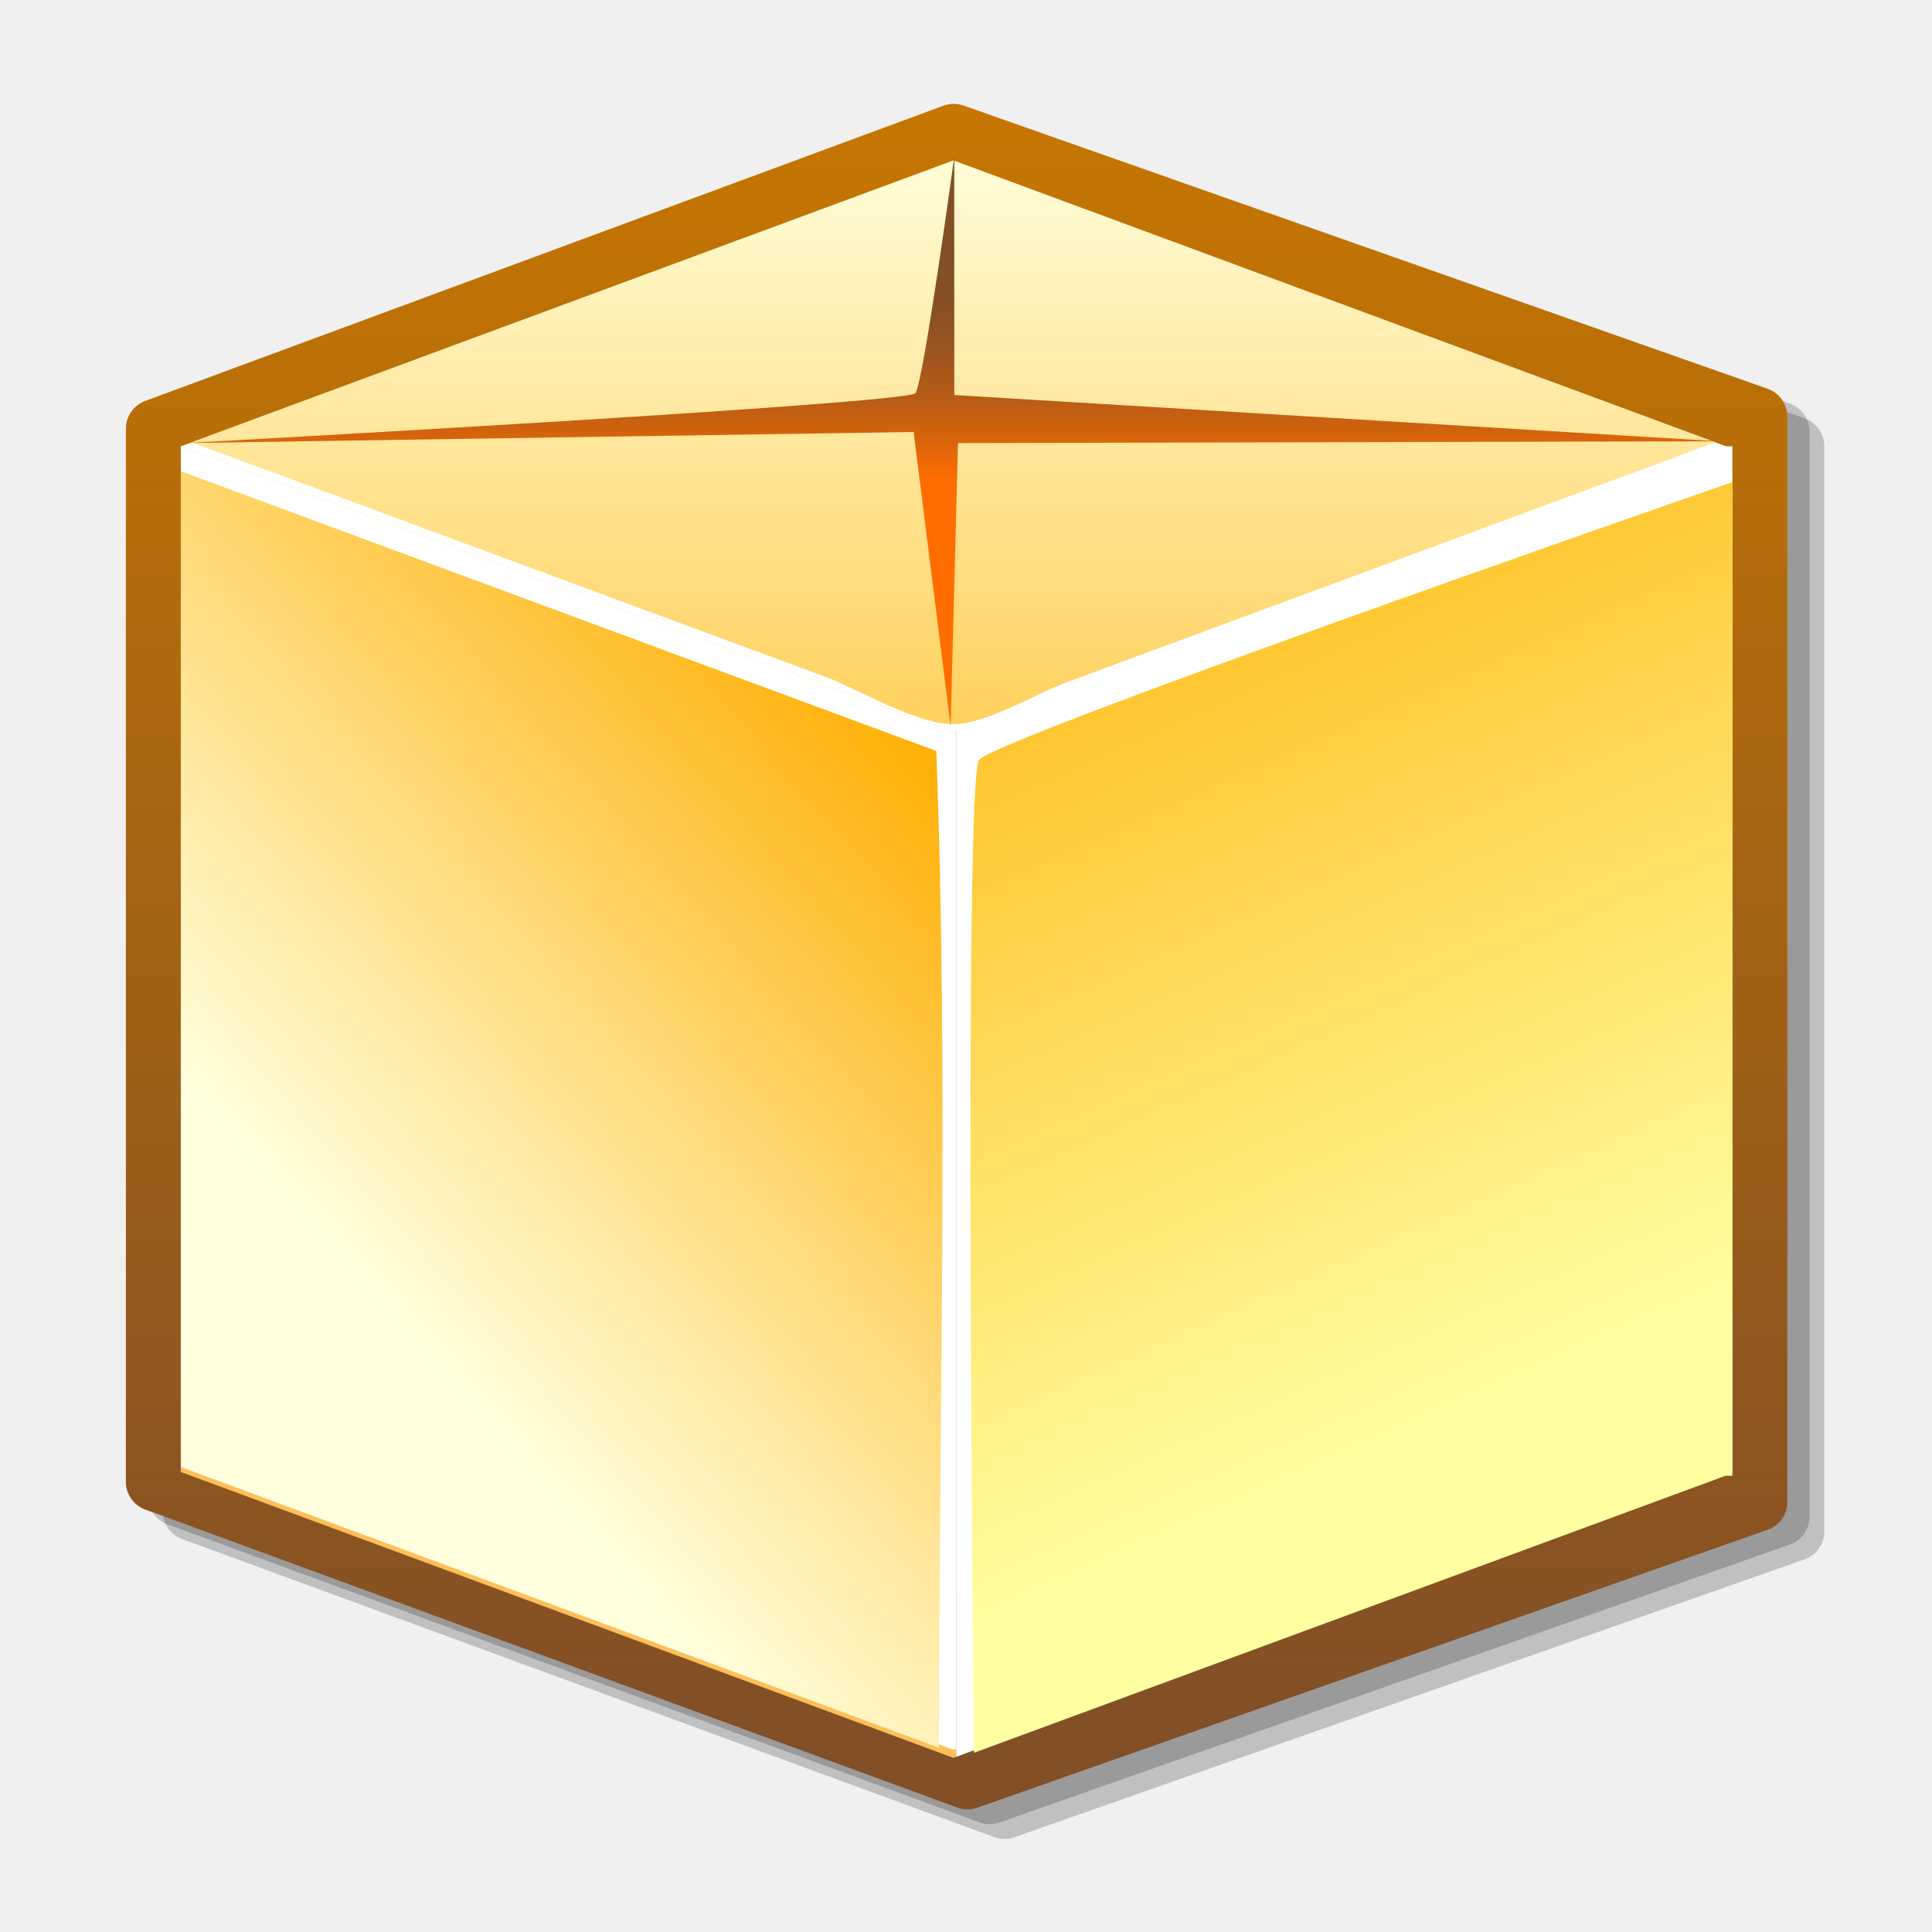
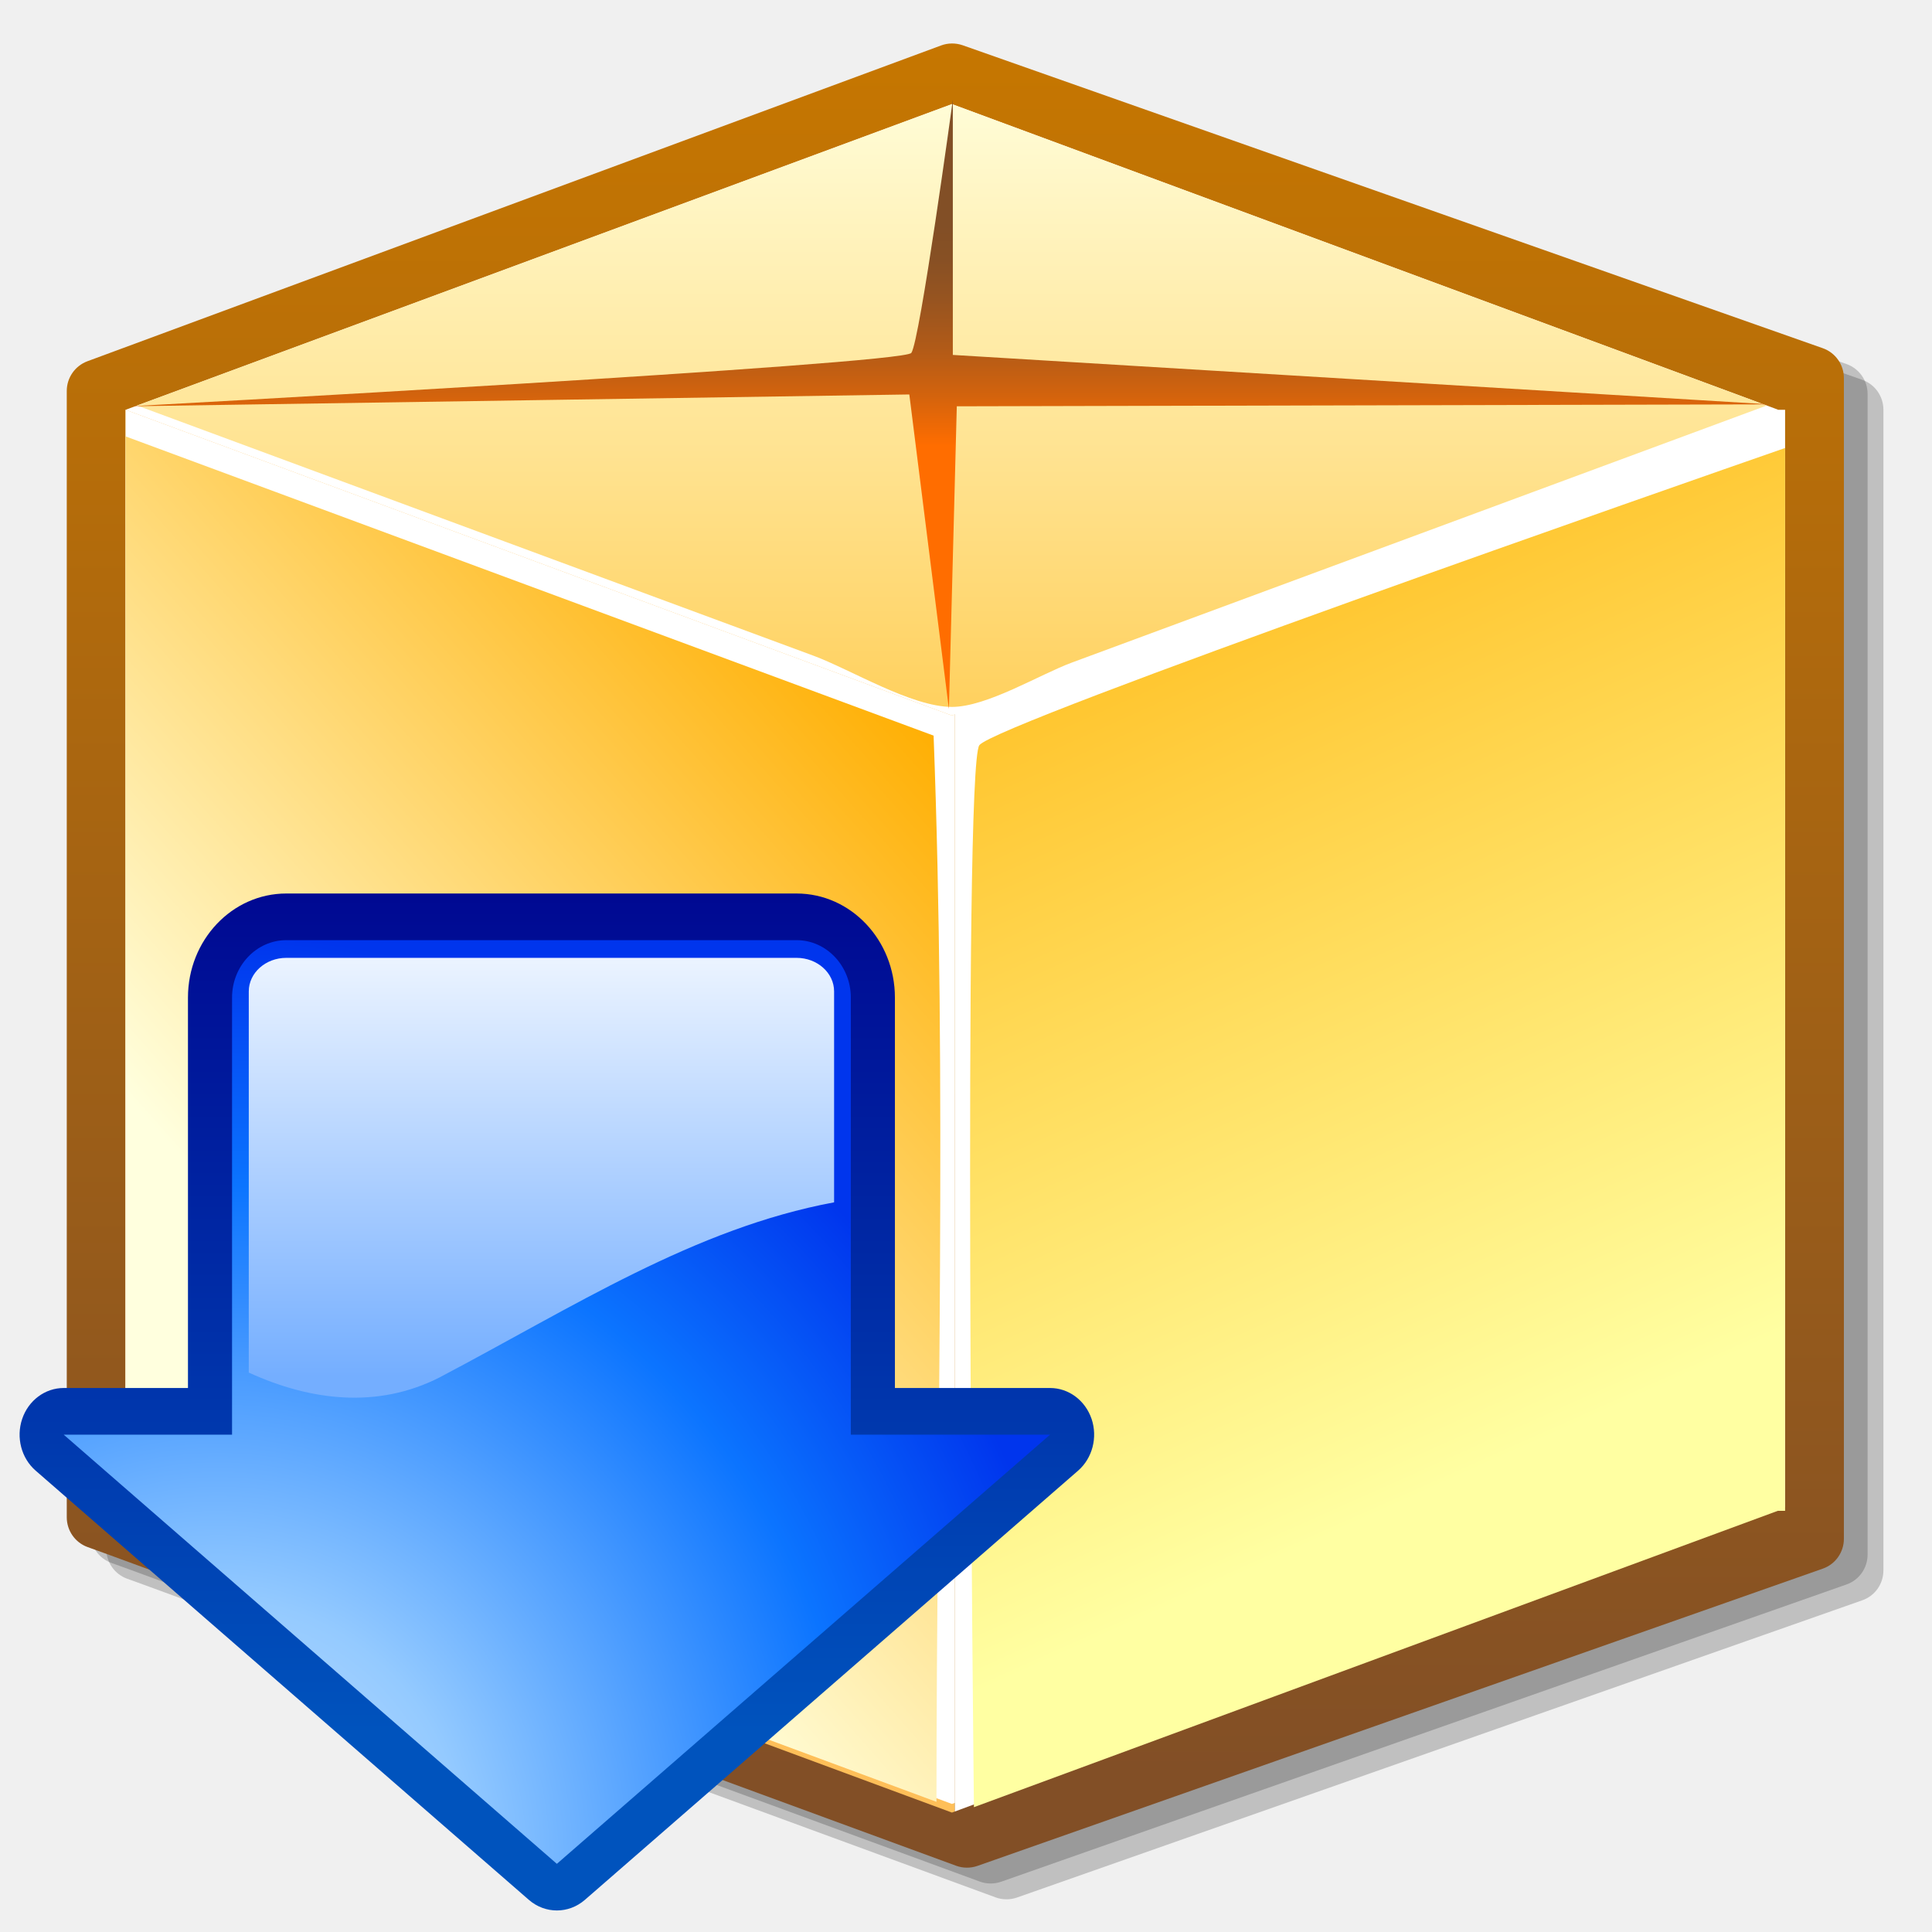
<svg xmlns="http://www.w3.org/2000/svg" width="128" height="128" viewBox="0 0 128 128" id="svg2" version="1.1">
  <defs id="defs4">
-     <linearGradient id="XMLID_6_" y2="1.83" gradientUnits="userSpaceOnUse" x2="24" y1="43.646" x1="24" gradientTransform="translate(0,54.4)">
+     <linearGradient id="XMLID_6_" y2="1.83" gradientUnits="userSpaceOnUse" x2="24" y1="43.646" x1="24" gradientTransform="matrix(2.613556,0,0,2.613556,0.652436,0.6524418)">
      <stop stop-color="#824F26" offset=".006" id="stop7" />
      <stop stop-color="#C77700" offset="1" id="stop9" />
    </linearGradient>
-     <linearGradient id="XMLID_7_" y2="2.921" gradientUnits="userSpaceOnUse" x2="23.92" y1="29.357" x1="23.92" gradientTransform="translate(0,54.4)">
+     <linearGradient id="XMLID_7_" y2="2.921" gradientUnits="userSpaceOnUse" x2="23.92" y1="29.357" x1="23.92" gradientTransform="matrix(2.613556,0,0,2.613556,0.652436,0.6524418)">
      <stop stop-color="#FFAE00" offset="0" id="stop12" />
      <stop stop-color="#FFFFDE" offset="1" id="stop14" />
    </linearGradient>
-     <linearGradient id="XMLID_8_" y2="32.399" gradientUnits="userSpaceOnUse" x2="8.855" y1="18.899" x1="24.042" gradientTransform="translate(0,54.4)">
+     <linearGradient id="XMLID_8_" y2="32.399" gradientUnits="userSpaceOnUse" x2="8.855" y1="18.899" x1="24.042" gradientTransform="matrix(2.613556,0,0,2.613556,0.652436,0.6524418)">
      <stop stop-color="#FFAE00" offset="0" id="stop17" />
      <stop stop-color="#FFFFDE" offset="1" id="stop19" />
    </linearGradient>
-     <linearGradient id="XMLID_9_" y2="9.008" gradientUnits="userSpaceOnUse" x2="25.52" y1="35.867" x1="37.541" gradientTransform="translate(0,54.4)">
+     <linearGradient id="XMLID_9_" y2="9.008" gradientUnits="userSpaceOnUse" x2="25.52" y1="35.867" x1="37.541" gradientTransform="matrix(2.613556,0,0,2.613556,0.652436,0.6524418)">
      <stop stop-color="#FFFFA2" offset=".006" id="stop22" />
      <stop stop-color="#FFAE00" offset="1" id="stop24" />
    </linearGradient>
-     <linearGradient id="XMLID_10_" y2="6.671" gradientUnits="userSpaceOnUse" x2="23.871" y1="11.92" x1="23.871" gradientTransform="translate(0,54.4)">
+     <linearGradient id="XMLID_10_" y2="6.671" gradientUnits="userSpaceOnUse" x2="23.871" y1="11.92" x1="23.871" gradientTransform="matrix(2.613556,0,0,2.613556,0.652436,0.6524418)">
      <stop stop-color="#FF6D00" offset="0" id="stop27" />
      <stop stop-color="#D3630D" offset=".226" id="stop29" />
      <stop stop-color="#B05A18" offset=".45" id="stop31" />
      <stop stop-color="#975420" offset=".659" id="stop33" />
      <stop stop-color="#875024" offset=".848" id="stop35" />
      <stop stop-color="#824F26" offset="1" id="stop37" />
    </linearGradient>
+     <linearGradient id="XMLID_4_" y2="99.458" gradientUnits="userSpaceOnUse" x2="64" y1="-1.178" x1="64" gradientTransform="matrix(0.9504536,0,0,0.9504536,-165.7312,3.746642)">
+       <stop style="stop-color:#00008d;" offset="0" id="stop5" />
+       <stop style="stop-color:#0053bd;" offset="1" id="stop7-2" />
+       <midPointStop style="stop-color:#00008D;" offset="0" />
+       <midPointStop style="stop-color:#00008D;" offset="0.5" />
+       <midPointStop style="stop-color:#0053BD;" offset="1" />
+     </linearGradient>
+     <radialGradient id="XMLID_5_" gradientUnits="userSpaceOnUse" cy="107.82" cx="27.576" gradientTransform="matrix(0.9504536,0,0,1.004154,-165.7312,3.229044)" r="115.48">
+       <stop style="stop-color:#ffffff;" offset="0" id="stop12-0" />
+       <stop style="stop-color:#ddeeff;" offset="0.057" id="stop14-2" />
+       <stop style="stop-color:#b5daff;" offset="0.133" id="stop16" />
+       <stop style="stop-color:#9dceff;" offset="0.193" id="stop18" />
+       <stop style="stop-color:#94caff;" offset="0.23" id="stop20" />
+       <stop style="stop-color:#0b74ff;" offset="0.596" id="stop22-8" />
+       <stop style="stop-color:#0035ed;" offset="0.815" id="stop24-3" />
+       <midPointStop style="stop-color:#FFFFFF;" offset="0" />
+       <midPointStop style="stop-color:#FFFFFF;" offset="0.4" />
+       <midPointStop style="stop-color:#94CAFF;" offset="0.23" />
+       <midPointStop style="stop-color:#94CAFF;" offset="0.5" />
+       <midPointStop style="stop-color:#0B74FF;" offset="0.596" />
+       <midPointStop style="stop-color:#0B74FF;" offset="0.5" />
+       <midPointStop style="stop-color:#0035ED;" offset="0.815" />
+     </radialGradient>
+     <linearGradient id="XMLID_6_-3" y2="61.277" gradientUnits="userSpaceOnUse" x2="62.342" y1="8.826" x1="62.342" gradientTransform="matrix(0.9504536,0,0,0.9504536,-165.7312,3.746642)">
+       <stop style="stop-color:#ffffff;" offset="0" id="stop29-7" />
+       <stop style="stop-color:#74aeff;" offset="1" id="stop31-0" />
+       <midPointStop style="stop-color:#FFFFFF;" offset="0" />
+       <midPointStop style="stop-color:#FFFFFF;" offset="0.5" />
+       <midPointStop style="stop-color:#74AEFF;" offset="1" />
+     </linearGradient>
  </defs>
-   <g id="g4193" transform="matrix(2.613556,0,0,2.613556,0.652436,-141.525)">
-     <path style="opacity:0.2" id="path39" d="M 24.6,57.58 4.368,65.064 c -0.294,0.109 -0.49,0.39 -0.49,0.704 l 0,26.695 c 0,0.316 0.198,0.599 0.495,0.706 l 0.432,0.156 20.15,7.396 c 0.163,0.06 0.343,0.061 0.508,0.003 L 45.495,93.68 c 0.301,-0.105 0.501,-0.389 0.501,-0.707 l 0,-27.51 c 0,-0.318 -0.2,-0.602 -0.5,-0.708 L 25.109,57.575 C 24.945,57.518 24.764,57.519 24.6,57.58 Z" />
-     <path style="opacity:0.2" id="path41" d="M 24.225,57.205 3.993,64.689 c -0.294,0.109 -0.49,0.39 -0.49,0.704 l 0,26.695 c 0,0.316 0.198,0.599 0.495,0.706 l 0.432,0.156 20.15,7.396 c 0.163,0.06 0.343,0.061 0.508,0.003 L 45.12,93.305 c 0.301,-0.105 0.501,-0.389 0.501,-0.707 l 0,-27.51 c 0,-0.318 -0.2,-0.602 -0.5,-0.708 L 24.735,57.2 c -0.165,-0.057 -0.346,-0.056 -0.51,0.005 z" />
-     <path style="fill:url(#XMLID_6_)" id="path43" d="M 23.663,56.83 3.431,64.314 c -0.294,0.109 -0.49,0.39 -0.49,0.704 l 0,26.695 c 0,0.316 0.198,0.599 0.495,0.706 l 0.432,0.156 20.15,7.396 c 0.164,0.06 0.343,0.061 0.508,0.003 L 44.558,92.93 c 0.301,-0.105 0.501,-0.389 0.501,-0.707 l 0,-27.51 c 0,-0.318 -0.2,-0.602 -0.5,-0.708 l -20.386,-7.18 c -0.166,-0.057 -0.346,-0.056 -0.51,0.005 z" />
-     <polygon transform="translate(0,54.4)" style="fill:#febf59" id="polygon45" points="23.989,11.065 4.334,11.065 4.334,37.07 4.349,37.07 23.92,44.311 23.989,44.285 " />
-     <polygon transform="translate(0,54.4)" style="fill:#ffffff" id="polygon47" points="23.989,11.065 23.989,44.285 23.92,44.311 43.491,37.07 43.666,37.07 43.666,11.065 " />
-     <polygon transform="translate(0,54.4)" style="fill:#ffffff" id="polygon49" points="4.334,11.065 23.92,18.311 43.506,11.065 23.92,3.82 " />
-     <path style="fill:#ffffff" id="path51" d="m 4.334,65.465 m 19.586,7.246 -19.586,-7.246 0,25.802 0.015,0 19.571,7.239 0.069,-0.025 0,-25.795 -0.069,0.025 z" />
-     <path style="fill:url(#XMLID_7_)" id="path53" d="M 23.92,58.22 4.609,65.364 c 3.172,1.173 6.345,2.347 9.518,3.521 2.17,0.803 4.34,1.605 6.51,2.408 0.884,0.327 2.323,1.214 3.283,1.214 0.831,0 2.078,-0.768 2.843,-1.051 2.317,-0.857 4.634,-1.714 6.95,-2.571 3.173,-1.173 6.345,-2.347 9.518,-3.521 L 23.92,58.22 Z" />
-     <path style="fill:url(#XMLID_8_)" id="path55" d="m 4.334,66.095 0,25.249 0.015,0 19.204,7.112 C 23.557,90.082 23.796,81.382 23.485,73.187 17.101,70.824 10.717,68.46 4.334,66.095 Z" />
-     <path style="fill:url(#XMLID_9_)" id="path57" d="m 24.441,98.583 19.051,-7.023 0.174,0 0,-25.19 c -2.207,0.768 -18.723,6.53 -19.097,7.044 -0.392,0.536 -0.14,24.093 -0.128,25.169 z" />
-     <path style="fill:url(#XMLID_10_)" id="path59" d="M 24.035,65.382 43.3,65.336 23.941,64.164 l 0,-6.047 c 0,0 -0.781,5.729 -0.984,6 -0.203,0.271 -18.516,1.265 -18.516,1.265 l 18.469,-0.281 0.938,7.453 0.187,-7.172 z" />
-     <polyline transform="translate(0,54.4)" style="fill:none" id="polyline61" points="0 48 0 0 48 0 48 48" />
+   <g id="g5122" transform="matrix(1.069593,0,0,1.069593,-4.495887,-4.478881)">
+     <path style="opacity:0.2" id="path39" d="M 64.946,8.964 12.068,28.523 c -0.768,0.285 -1.281,1.019 -1.281,1.84 l 0,69.769 c 0,0.826 0.517,1.566 1.294,1.845 l 1.129,0.408 52.663,19.33 c 0.426,0.157 0.896,0.159 1.328,0.008 l 52.355,-18.41 c 0.787,-0.274 1.309,-1.017 1.309,-1.848 l 0,-71.899 c 0,-0.831 -0.523,-1.573 -1.307,-1.85 L 66.276,8.95 c -0.429,-0.149 -0.902,-0.146 -1.33,0.013 z" />
+     <path style="opacity:0.2" id="path41" d="M 63.966,7.983 11.088,27.543 c -0.768,0.285 -1.281,1.019 -1.281,1.84 l 0,69.769 c 0,0.826 0.517,1.566 1.294,1.845 l 1.129,0.408 52.663,19.33 c 0.426,0.157 0.896,0.159 1.328,0.008 L 118.576,102.333 c 0.787,-0.274 1.309,-1.017 1.309,-1.848 l 0,-71.899 c 0,-0.831 -0.523,-1.573 -1.307,-1.85 L 65.299,7.97 c -0.431,-0.149 -0.904,-0.146 -1.333,0.013 z" />
+     <path style="fill:url(#XMLID_6_)" id="path43" d="M 62.497,7.003 9.62,26.563 c -0.768,0.285 -1.281,1.019 -1.281,1.84 l 0,69.769 c 0,0.826 0.517,1.566 1.294,1.845 l 1.129,0.408 52.663,19.33 c 0.429,0.157 0.896,0.159 1.328,0.008 l 52.355,-18.41 c 0.787,-0.274 1.309,-1.017 1.309,-1.848 l 0,-71.899 c 0,-0.831 -0.523,-1.573 -1.307,-1.85 L 63.83,6.99 C 63.396,6.841 62.926,6.844 62.497,7.003 Z" />
+     <polygon transform="matrix(2.613556,0,0,2.613556,0.652436,0.6524418)" style="fill:#febf59" id="polygon45" points="23.989,11.065 4.334,11.065 4.334,37.07 4.349,37.07 23.92,44.311 23.989,44.285 " />
+     <polygon transform="matrix(2.613556,0,0,2.613556,0.652436,0.6524418)" style="fill:#ffffff" id="polygon47" points="23.989,11.065 23.989,44.285 23.92,44.311 43.491,37.07 43.666,37.07 43.666,11.065 " />
+     <polygon transform="matrix(2.613556,0,0,2.613556,0.652436,0.6524418)" style="fill:#ffffff" id="polygon49" points="43.506,11.065 23.92,3.82 4.334,11.065 23.92,18.311 " />
+     <path style="fill:#ffffff" id="path51" d="m 11.98,29.571 m 51.189,18.938 -51.189,-18.938 0,67.435 0.039,0 51.15,18.92 0.18,-0.065 0,-67.417 -0.18,0.065 z" />
+     <path style="fill:url(#XMLID_7_)" id="path53" d="M 63.169,10.636 12.698,29.307 c 8.29,3.066 16.583,6.134 24.876,9.202 5.671,2.099 11.343,4.195 17.014,6.293 2.31,0.855 6.071,3.173 8.58,3.173 2.172,0 5.431,-2.007 7.43,-2.747 6.056,-2.24 12.111,-4.48 18.164,-6.719 8.293,-3.066 16.583,-6.134 24.876,-9.202 L 63.169,10.636 Z" />
+     <path style="fill:url(#XMLID_8_)" id="path55" d="m 11.98,31.218 0,65.99 0.039,0 50.191,18.588 C 62.22,93.909 62.845,71.171 62.032,49.753 45.347,43.577 28.662,37.399 11.98,31.218 Z" />
+     <path style="fill:url(#XMLID_9_)" id="path57" d="m 64.53,116.127 49.791,-18.355 0.455,0 0,-65.835 C 109.008,33.944 65.842,49.003 64.865,50.347 63.84,51.747 64.499,113.315 64.53,116.127 Z" />
+     <path style="fill:url(#XMLID_10_)" id="path59" d="m 63.469,29.355 50.35,-0.12 -50.596,-3.063 0,-15.804 c 0,0 -2.041,14.973 -2.572,15.681 -0.531,0.708 -48.393,3.306 -48.393,3.306 l 48.27,-0.734 2.452,19.479 0.489,-18.744 z" />
+   </g>
+   <polyline points="0 48 0 0 48 0 48 48" id="polyline61" style="fill:none" transform="matrix(2.613556,0,0,2.613556,0.652436,0.6524418)" />
+   <g id="g5105" transform="matrix(0.6487784,0,0,0.6487784,104.9525,50.99141)">
+     <path id="path9" d="m -50.299,66.301 c -0.646,-1.892 -2.338,-3.156 -4.239,-3.156 l -15.844,0 0,-39.868 c 0,-5.87 -4.496,-10.629 -10.043,-10.629 l -52.106,0 c -5.548,0 -10.044,4.759 -10.044,10.629 l 0,39.868 -12.69,0 c -1.901,0 -3.598,1.263 -4.239,3.156 -0.641,1.894 -0.09,4.011 1.378,5.286 l 50.363,43.828 c 1.662,1.445 4.059,1.445 5.722,0 l 50.365,-43.828 c 1.464,-1.277 2.015,-3.392 1.378,-5.286 z" style="fill:url(#XMLID_4_)" />
+     <path id="path26" d="m -74.883,67.909 0,-44.631 c 0,-3.234 -2.487,-5.865 -5.542,-5.865 l -52.106,0 c -3.057,0 -5.542,2.631 -5.542,5.865 l 0,44.631 -17.193,0 50.363,43.828 50.365,-43.828 -20.345,0 z" style="fill:url(#XMLID_5_)" />
+     <path id="path33" d="m -116.869,62.058 c 13.686,-7.209 26.014,-15.218 40.277,-17.873 l 0,-21.542 c 0,-1.888 -1.719,-3.424 -3.833,-3.424 l -52.106,0 c -2.114,0 -3.833,1.536 -3.833,3.424 l 0,38.928 c 6.297,2.878 13.138,3.725 19.495,0.488 z" style="fill:url(#XMLID_6_-3)" />
  </g>
</svg>
